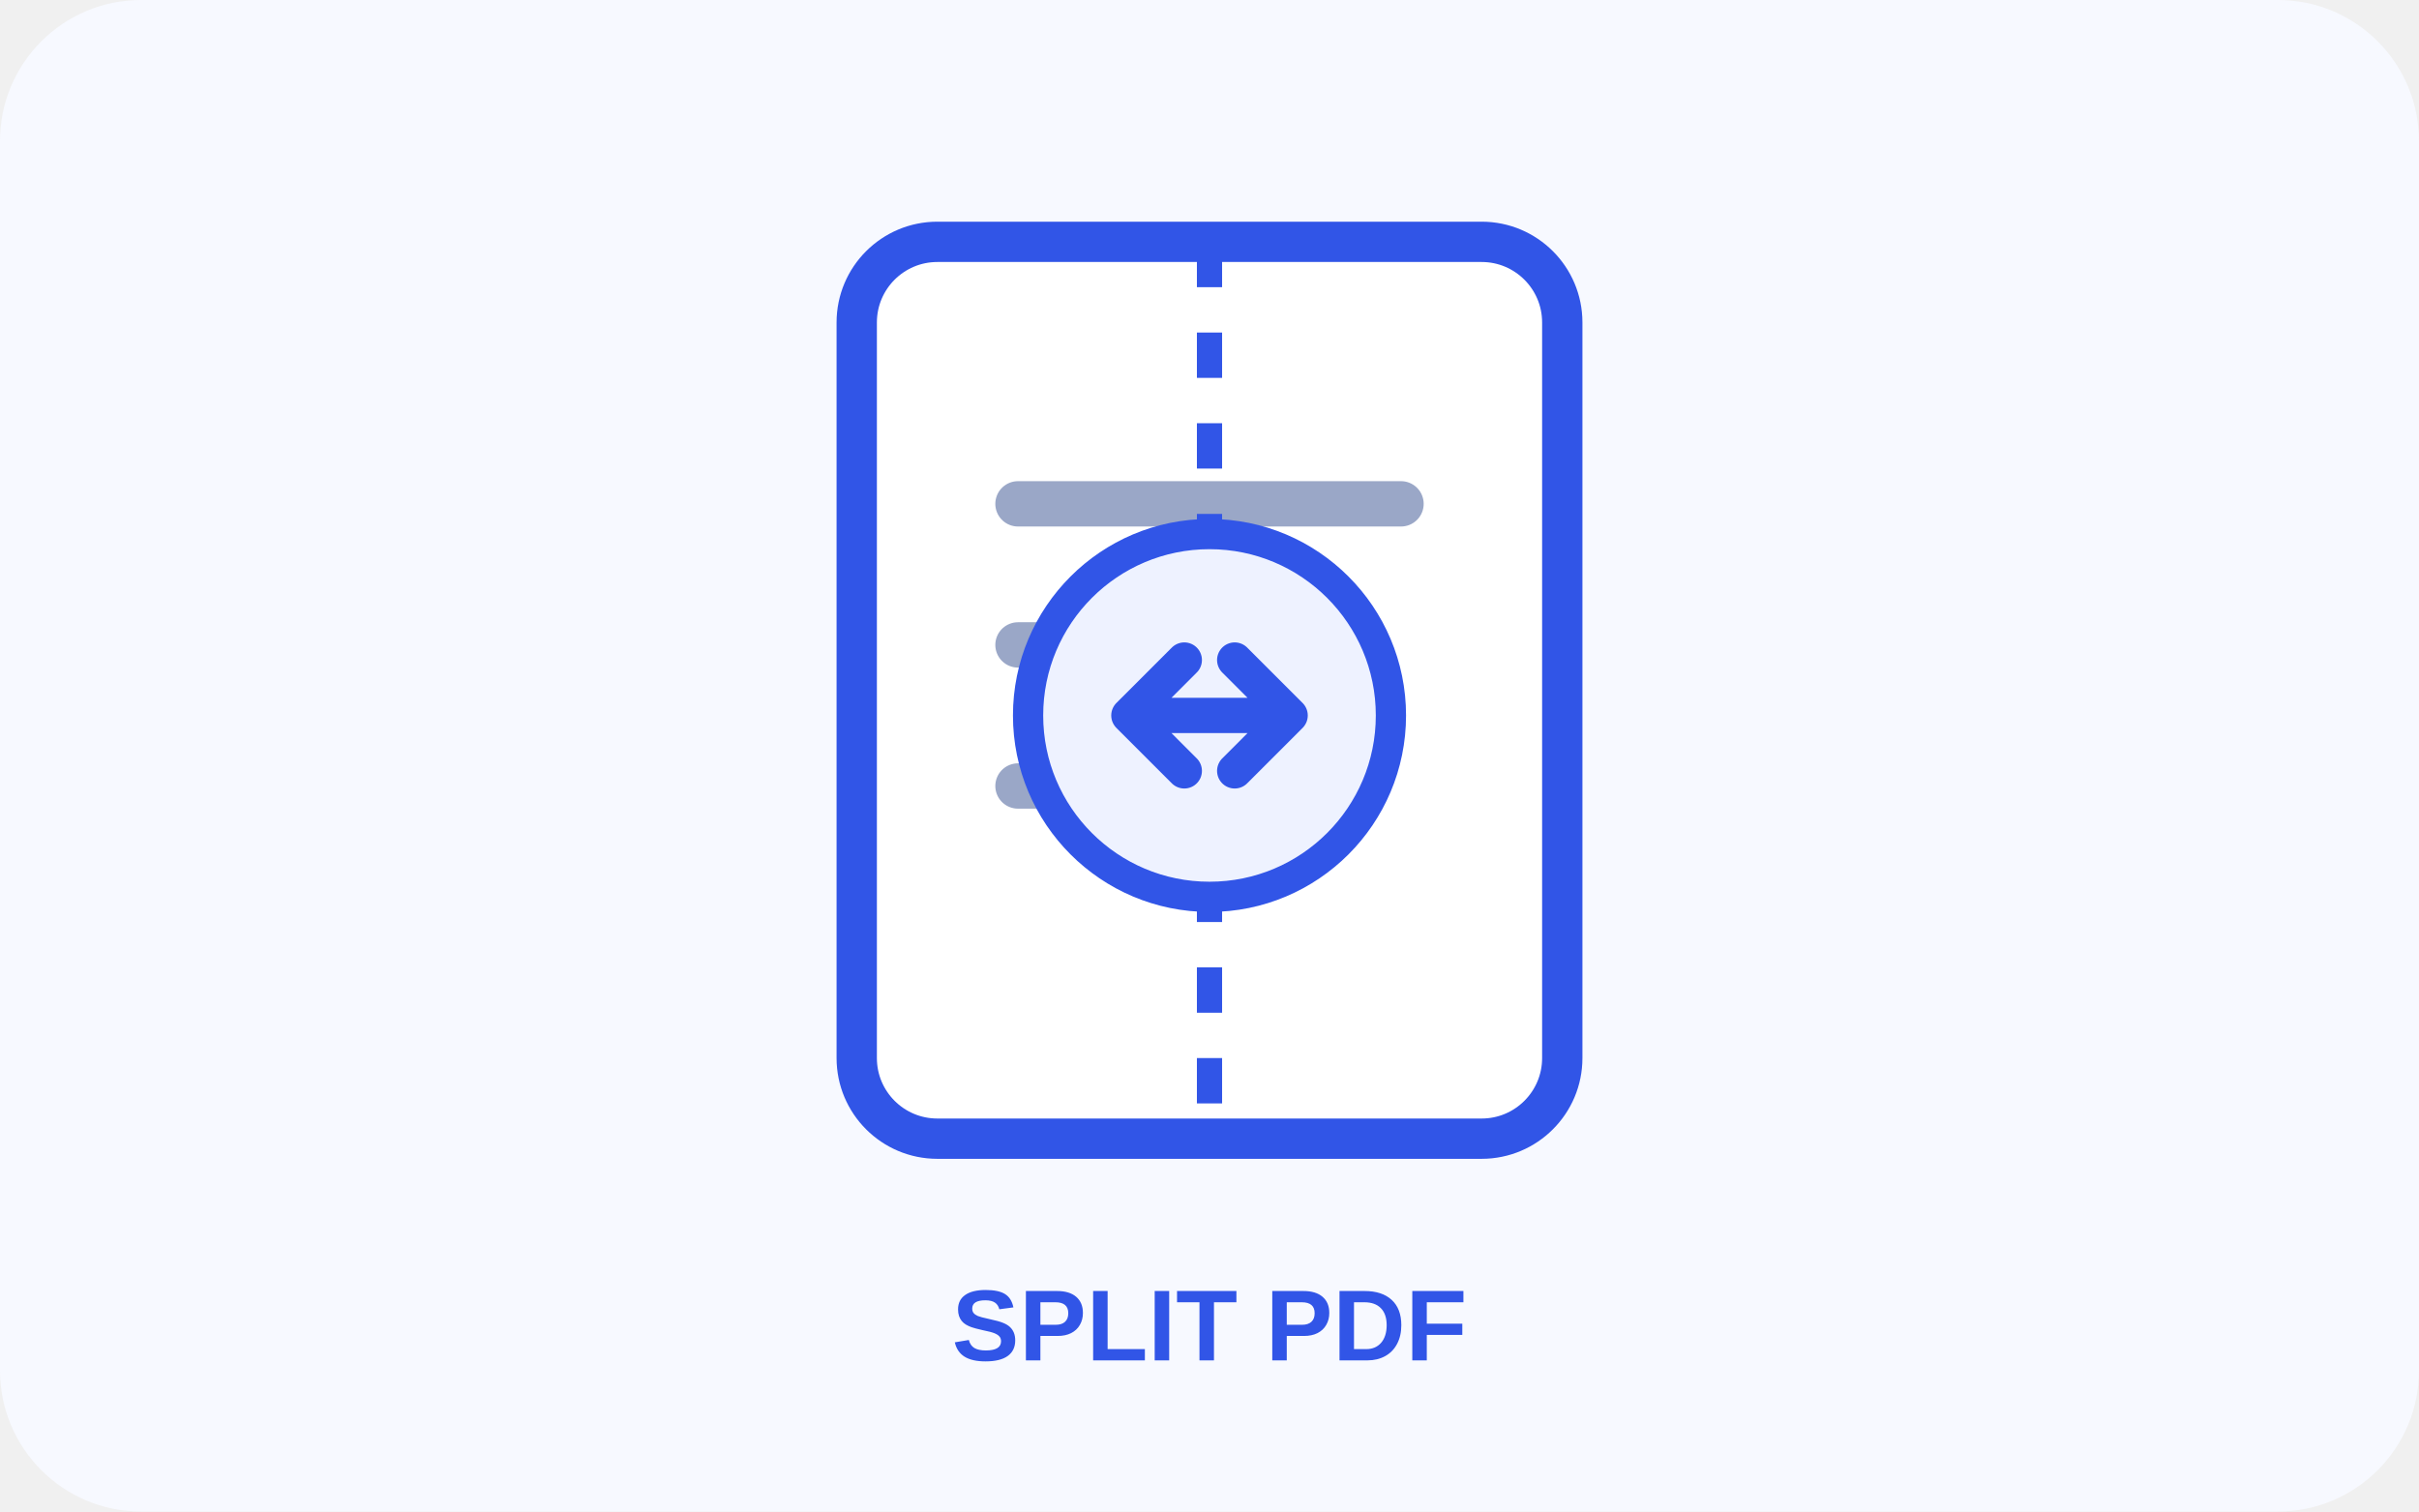
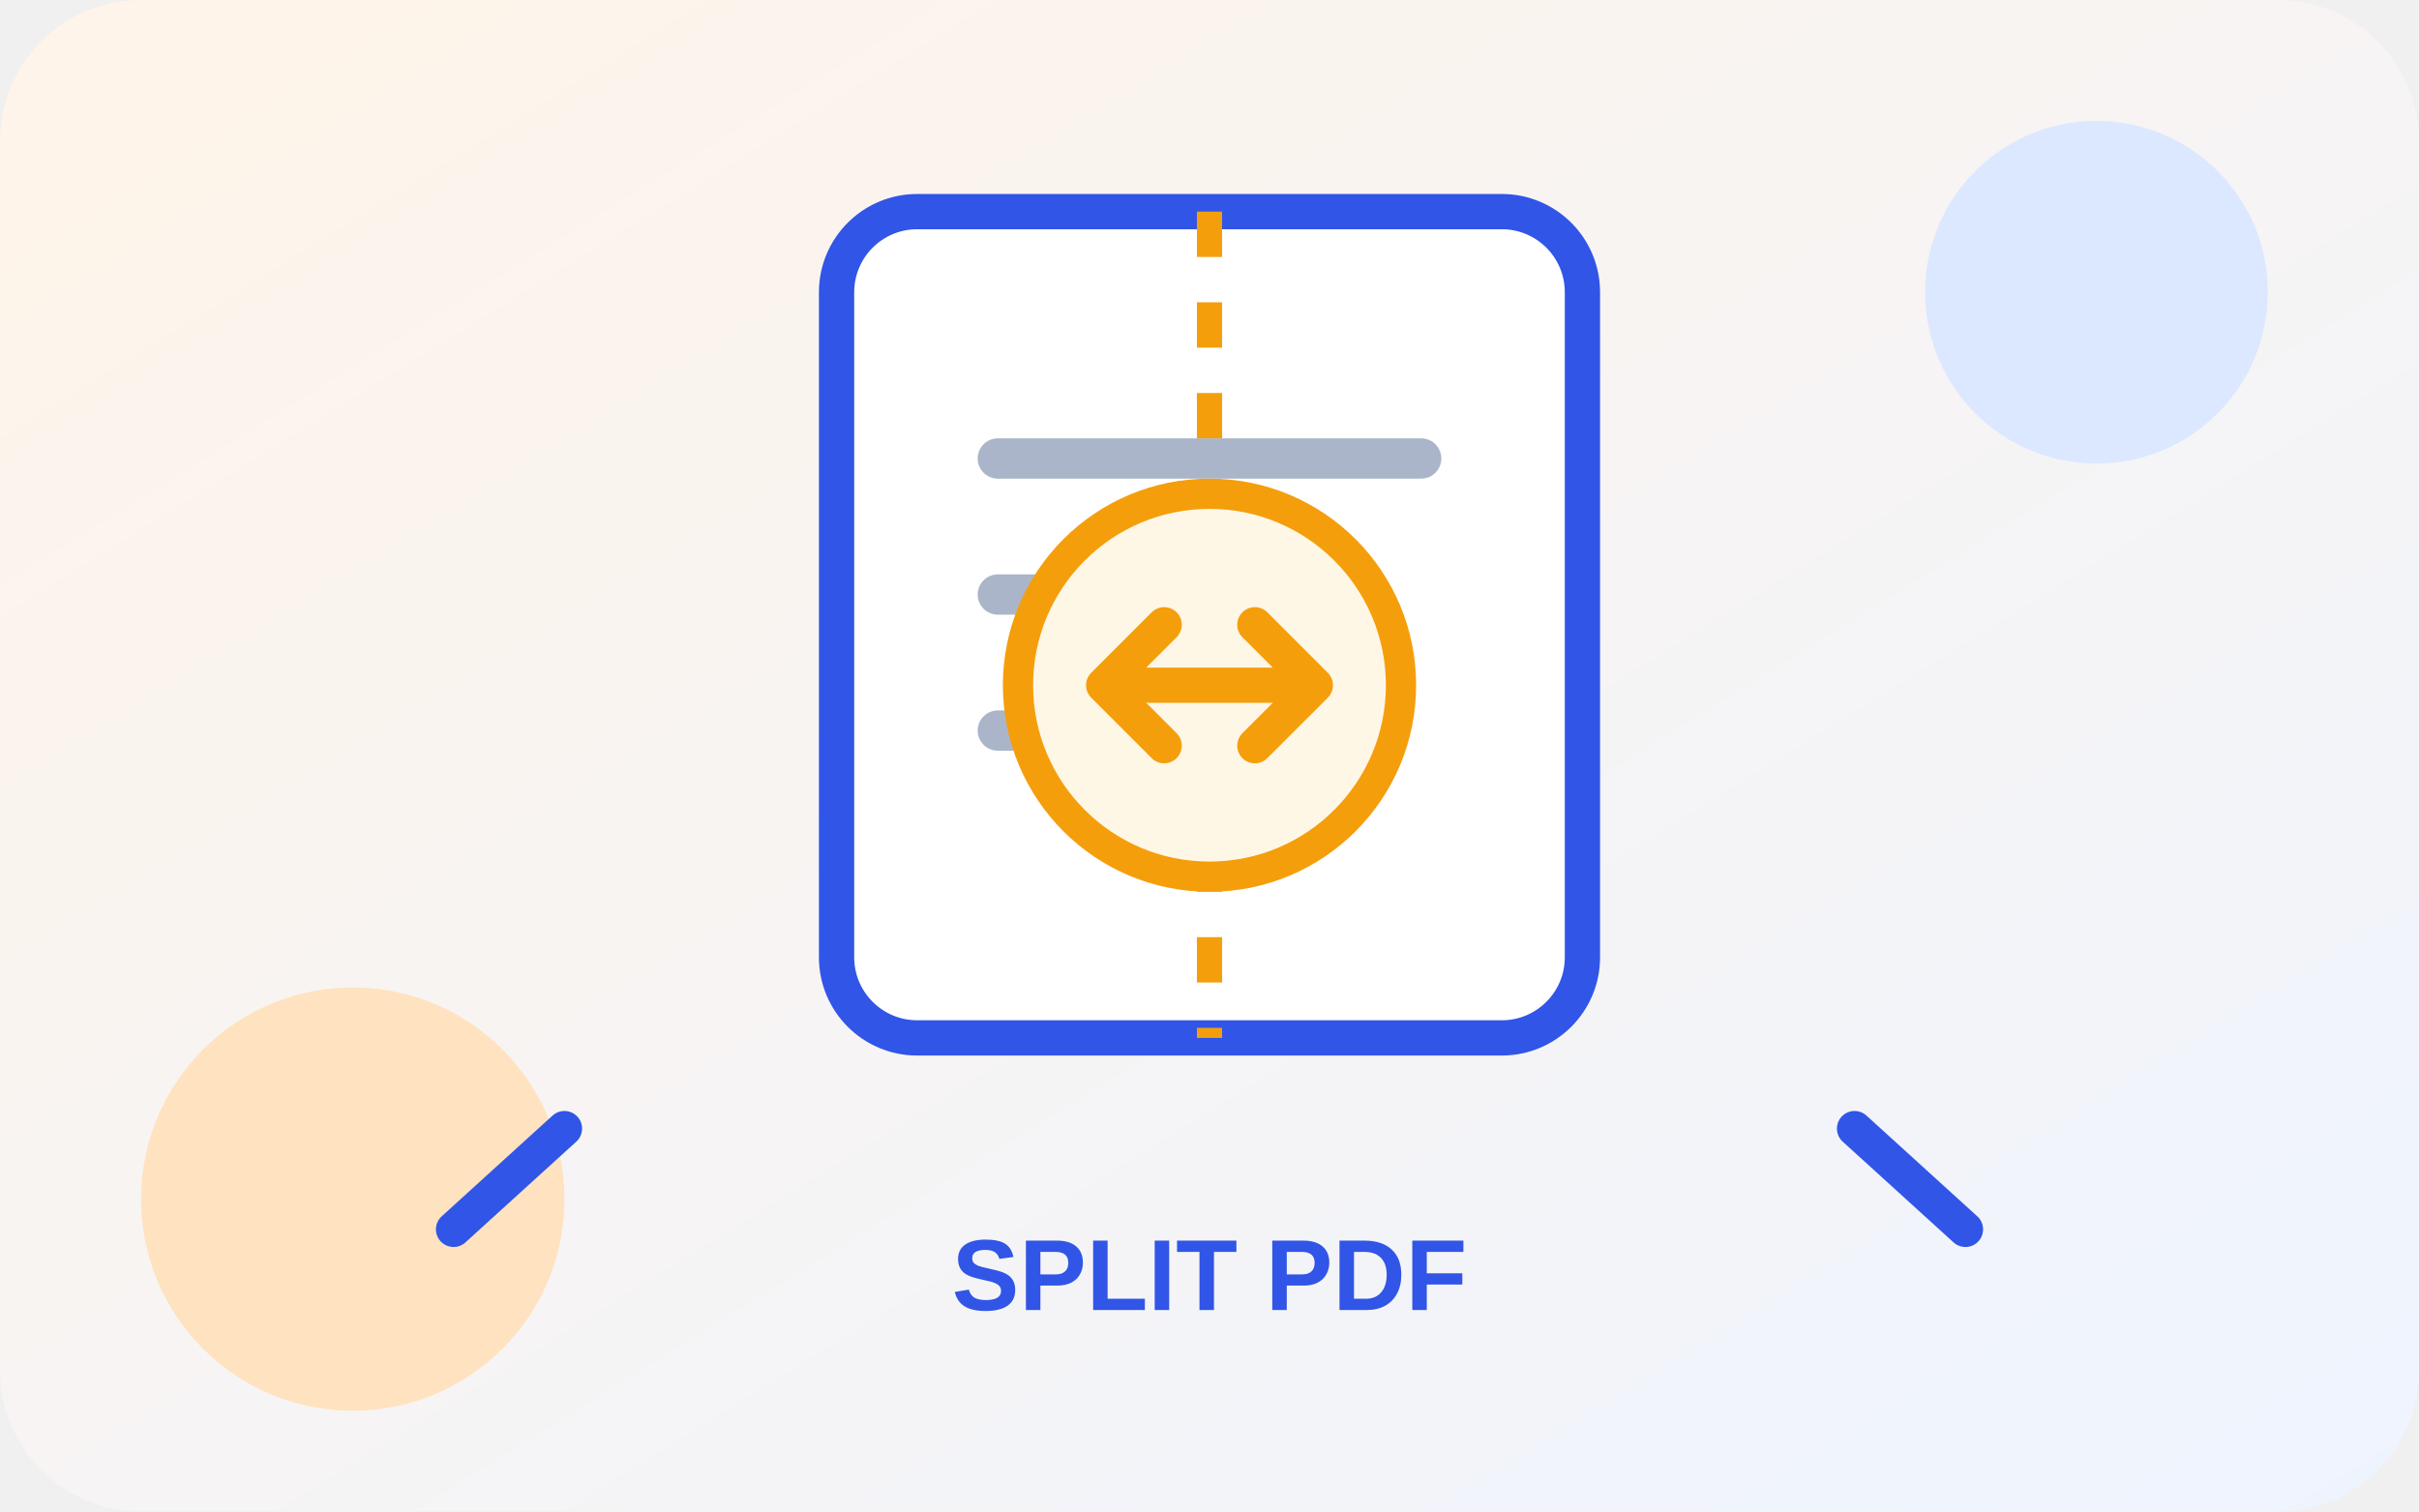
<svg xmlns="http://www.w3.org/2000/svg" viewBox="0 0 480 300">
-   <rect width="480" height="300" rx="28" fill="#f7f9ff" />
-   <rect x="170" y="48" width="140" height="178" rx="16" fill="#fff" stroke="#3155e7" stroke-width="8" />
-   <path d="M202 100h76M202 128h58M202 156h47" stroke="#9aa7c7" stroke-width="9" stroke-linecap="round" />
-   <path d="M240 48v178" stroke="#3155e7" stroke-width="5" stroke-dasharray="9 9" />
-   <circle cx="240" cy="142" r="36" fill="#eef2ff" stroke="#3155e7" stroke-width="6" />
-   <path d="M224 142h32M224 142l11-11M224 142l11 11M256 142l-11-11M256 142l-11 11" fill="none" stroke="#3155e7" stroke-width="7" stroke-linecap="round" stroke-linejoin="round" />
-   <text x="240" y="270" text-anchor="middle" font-family="Arial,sans-serif" font-size="20" font-weight="700" fill="#3155e7">SPLIT PDF</text>
+   <defs>
+     <linearGradient id="bg" x1="0" y1="0" x2="1" y2="1">
+       <stop stop-color="#fff4e8" />
+       <stop offset="1" stop-color="#eef4ff" />
+     </linearGradient>
+   </defs>
+   <rect width="480" height="300" rx="28" fill="url(#bg)" />
+   <circle cx="70" cy="238" r="42" fill="#ffe2bf" />
+   <circle cx="416" cy="58" r="34" fill="#dce8ff" />
+   <rect x="166" y="42" width="148" height="164" rx="16" fill="#fff" stroke="#3155e7" stroke-width="7" />
+   <path d="M198 91h84M198 118h64M198 145h54" stroke="#aab5c9" stroke-width="8" stroke-linecap="round" />
+   <path d="M240 42v164" stroke="#f59e0b" stroke-width="5" stroke-dasharray="9 9" />
+   <circle cx="240" cy="136" r="38" fill="#fff7e6" stroke="#f59e0b" stroke-width="6" />
+   <path d="M219 136h42M219 136l12-12M219 136l12 12M261 136l-12-12M261 136l-12 12" fill="none" stroke="#f59e0b" stroke-width="7" stroke-linecap="round" stroke-linejoin="round" />
+   <path d="M112 224l-22 20M368 224l22 20" stroke="#3155e7" stroke-width="7" stroke-linecap="round" />
+   <text x="240" y="260" text-anchor="middle" font-family="Arial,sans-serif" font-size="20" font-weight="800" fill="#3155e7">SPLIT PDF</text>
</svg>
